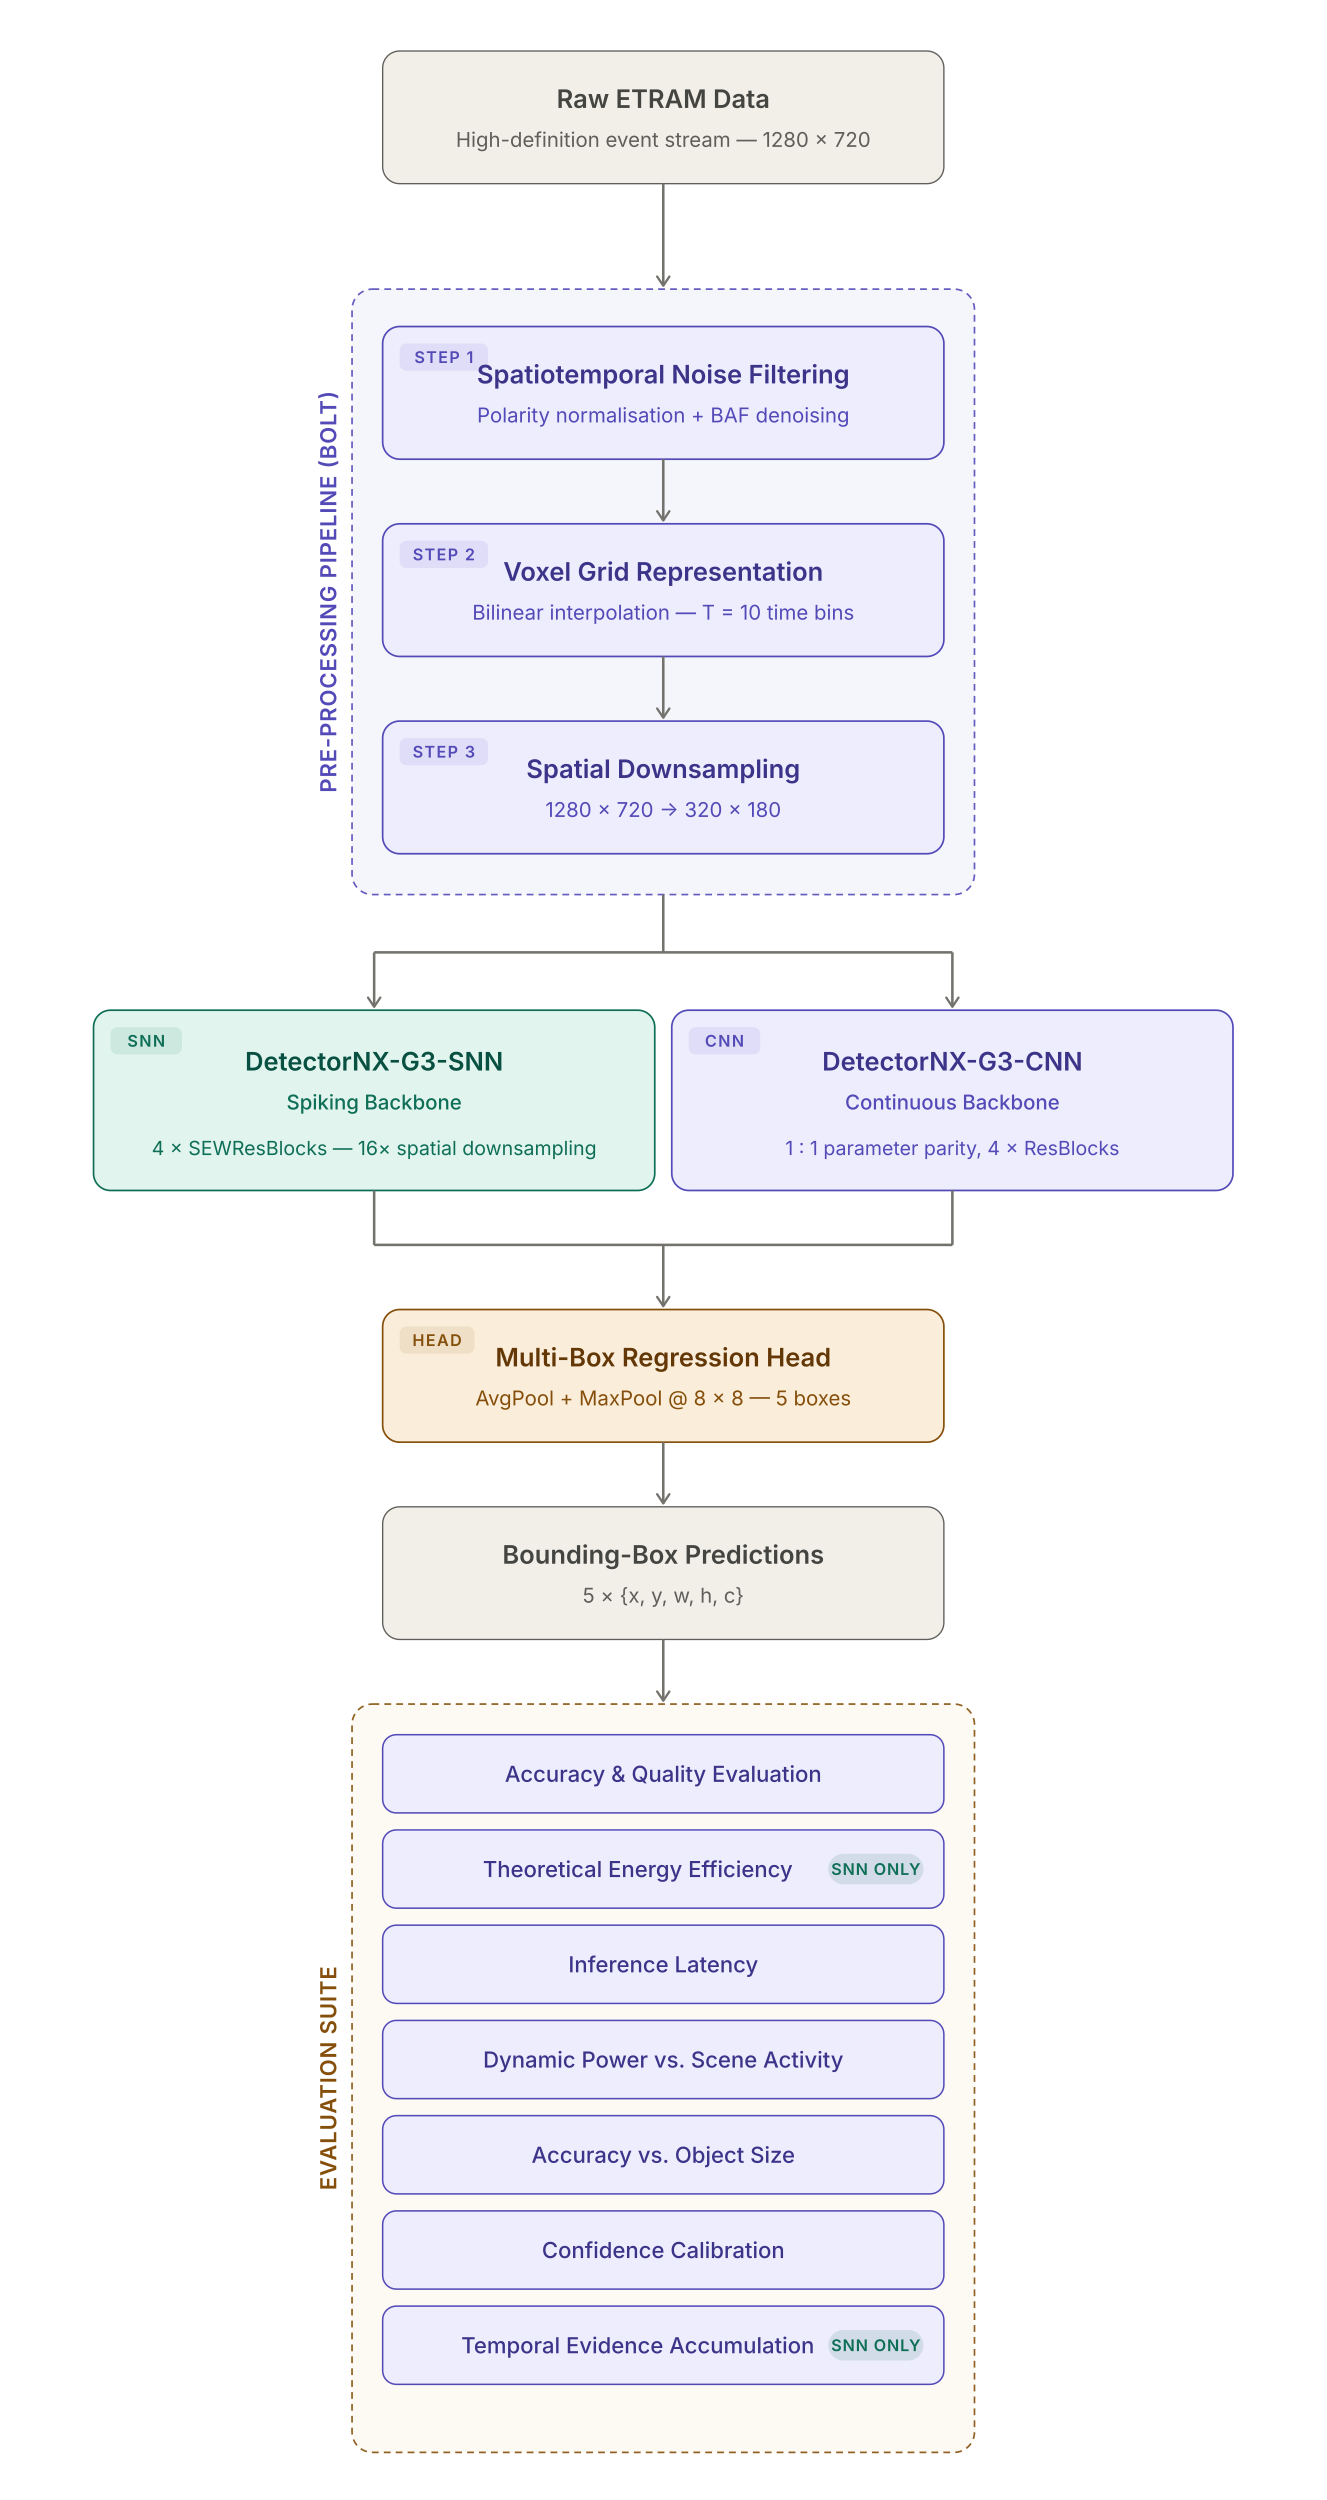
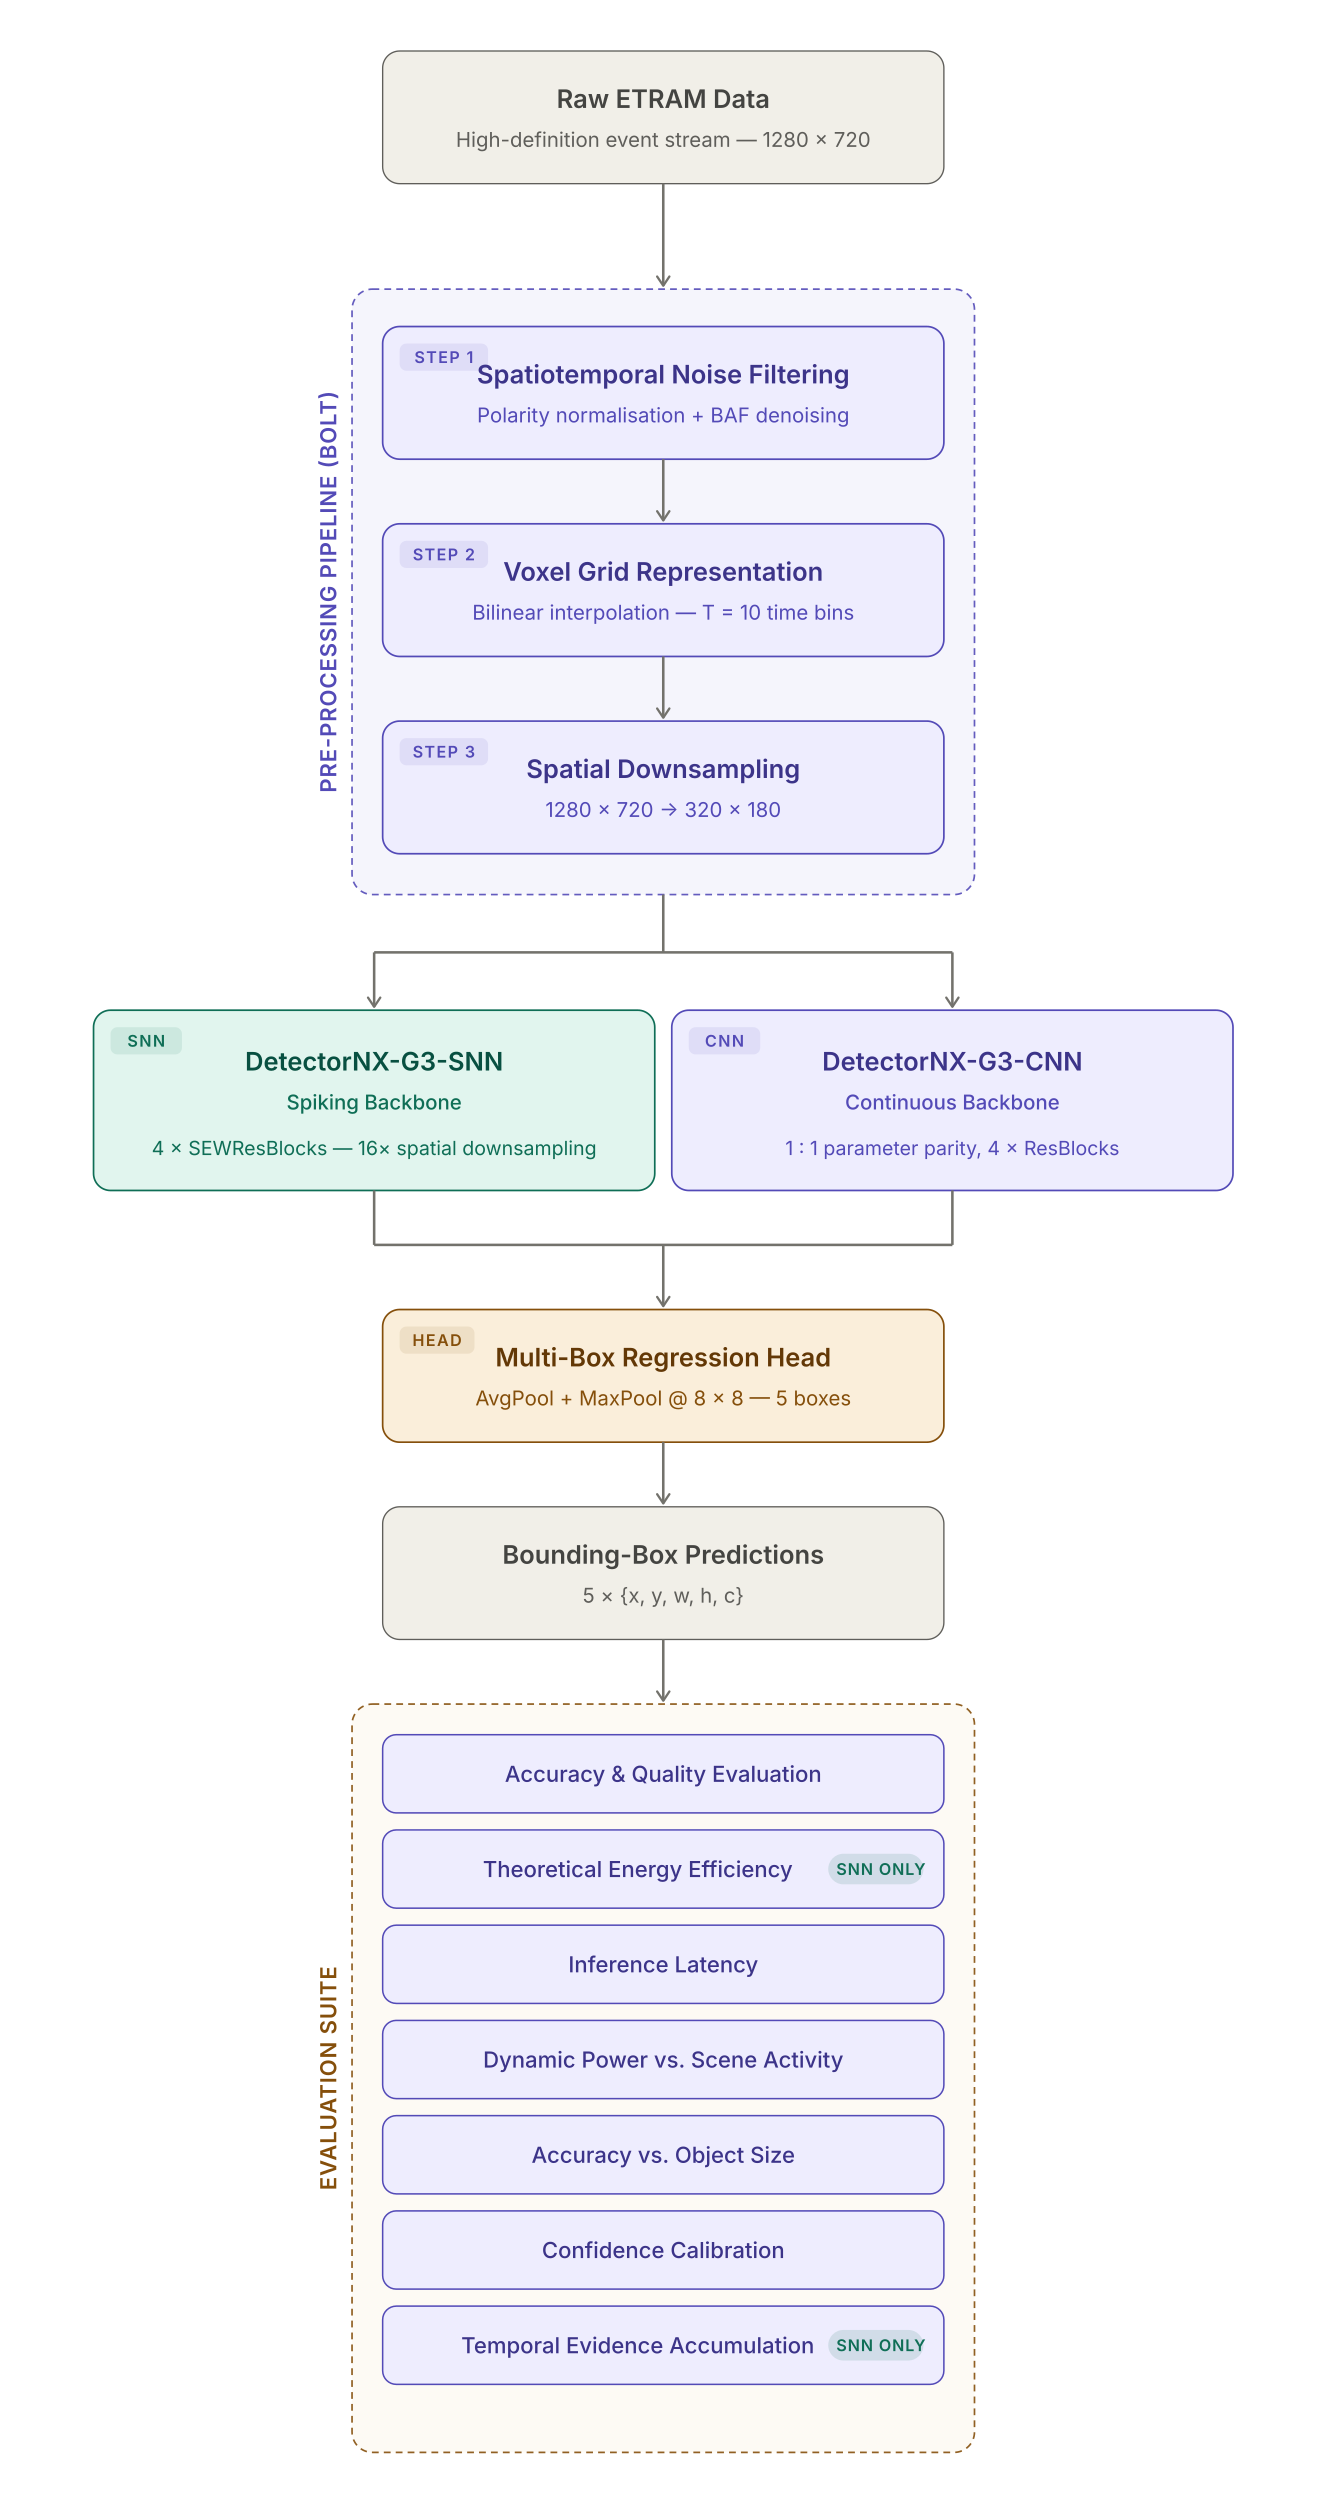
<svg xmlns="http://www.w3.org/2000/svg" width="100%" viewBox="0 0 780 1470">
  <defs>
    <marker id="arrow" viewBox="0 0 10 10" refX="8" refY="5" markerWidth="6" markerHeight="6" orient="auto-start-reverse">
      <path d="M2 1L8 5L2 9" fill="none" stroke="context-stroke" stroke-width="1.5" stroke-linecap="round" stroke-linejoin="round" />
    </marker>
  </defs>
  <rect x="225" y="30" width="330" height="78" rx="10" fill="rgb(241, 239, 232)" stroke="rgb(95, 94, 90)" stroke-width="0.8" />
  <text x="390" y="58" text-anchor="middle" dominant-baseline="central" style="fill:rgb(68, 68, 65);font-family:'Anthropic Sans', -apple-system, 'system-ui', 'Segoe UI', sans-serif;font-size:15px;font-weight:600">Raw ETRAM Data</text>
  <text x="390" y="82" text-anchor="middle" dominant-baseline="central" style="fill:rgb(95, 94, 90);font-family:'Anthropic Sans', -apple-system, 'system-ui', 'Segoe UI', sans-serif;font-size:12px;font-weight:400">High-definition event stream — 1280 × 720</text>
  <line x1="390" y1="108" x2="390" y2="168" marker-end="url(#arrow)" stroke="rgb(115, 114, 108)" stroke-width="1.5" />
  <rect x="207" y="170" width="366" height="356" rx="12" fill="rgb(244, 244, 252)" stroke="rgb(83, 74, 183)" stroke-width="1" stroke-dasharray="4 3" opacity="0.9" />
  <text x="193" y="348" text-anchor="middle" dominant-baseline="central" transform="rotate(-90 193 348)" style="fill:rgb(83, 74, 183);font-family:'Anthropic Sans', -apple-system, 'system-ui', 'Segoe UI', sans-serif;font-size:13px;font-weight:600;letter-spacing:0.5px">PRE-PROCESSING PIPELINE (BOLT)</text>
  <rect x="225" y="192" width="330" height="78" rx="10" fill="rgb(238, 237, 254)" stroke="rgb(83, 74, 183)" stroke-width="1.0" />
  <text x="390" y="220" text-anchor="middle" dominant-baseline="central" style="fill:rgb(60, 52, 137);font-family:'Anthropic Sans', -apple-system, 'system-ui', 'Segoe UI', sans-serif;font-size:15px;font-weight:600">Spatiotemporal Noise Filtering</text>
  <text x="390" y="244" text-anchor="middle" dominant-baseline="central" style="fill:rgb(83, 74, 183);font-family:'Anthropic Sans', -apple-system, 'system-ui', 'Segoe UI', sans-serif;font-size:12px;font-weight:400">Polarity normalisation + BAF denoising</text>
  <rect x="235" y="202" width="52" height="16" rx="4" fill="rgb(83, 74, 183)" opacity="0.10" />
  <text x="261" y="210" text-anchor="middle" dominant-baseline="central" style="fill:rgb(83, 74, 183);font-family:'Anthropic Sans', -apple-system, 'system-ui', 'Segoe UI', sans-serif;font-size:9.5px;font-weight:600;letter-spacing:0.8px">STEP 1</text>
  <line x1="390" y1="270" x2="390" y2="306" marker-end="url(#arrow)" stroke="rgb(115, 114, 108)" stroke-width="1.5" />
  <rect x="225" y="308" width="330" height="78" rx="10" fill="rgb(238, 237, 254)" stroke="rgb(83, 74, 183)" stroke-width="1.0" />
  <text x="390" y="336" text-anchor="middle" dominant-baseline="central" style="fill:rgb(60, 52, 137);font-family:'Anthropic Sans', -apple-system, 'system-ui', 'Segoe UI', sans-serif;font-size:15px;font-weight:600">Voxel Grid Representation</text>
  <text x="390" y="360" text-anchor="middle" dominant-baseline="central" style="fill:rgb(83, 74, 183);font-family:'Anthropic Sans', -apple-system, 'system-ui', 'Segoe UI', sans-serif;font-size:12px;font-weight:400">Bilinear interpolation — T = 10 time bins</text>
  <rect x="235" y="318" width="52" height="16" rx="4" fill="rgb(83, 74, 183)" opacity="0.10" />
  <text x="261" y="326" text-anchor="middle" dominant-baseline="central" style="fill:rgb(83, 74, 183);font-family:'Anthropic Sans', -apple-system, 'system-ui', 'Segoe UI', sans-serif;font-size:9.5px;font-weight:600;letter-spacing:0.8px">STEP 2</text>
  <line x1="390" y1="386" x2="390" y2="422" marker-end="url(#arrow)" stroke="rgb(115, 114, 108)" stroke-width="1.5" />
  <rect x="225" y="424" width="330" height="78" rx="10" fill="rgb(238, 237, 254)" stroke="rgb(83, 74, 183)" stroke-width="1.0" />
  <text x="390" y="452" text-anchor="middle" dominant-baseline="central" style="fill:rgb(60, 52, 137);font-family:'Anthropic Sans', -apple-system, 'system-ui', 'Segoe UI', sans-serif;font-size:15px;font-weight:600">Spatial Downsampling</text>
  <text x="390" y="476" text-anchor="middle" dominant-baseline="central" style="fill:rgb(83, 74, 183);font-family:'Anthropic Sans', -apple-system, 'system-ui', 'Segoe UI', sans-serif;font-size:12px;font-weight:400">1280 × 720  →  320 × 180</text>
  <rect x="235" y="434" width="52" height="16" rx="4" fill="rgb(83, 74, 183)" opacity="0.10" />
  <text x="261" y="442" text-anchor="middle" dominant-baseline="central" style="fill:rgb(83, 74, 183);font-family:'Anthropic Sans', -apple-system, 'system-ui', 'Segoe UI', sans-serif;font-size:9.5px;font-weight:600;letter-spacing:0.8px">STEP 3</text>
  <line x1="390" y1="526" x2="390" y2="560" stroke="rgb(115, 114, 108)" stroke-width="1.5" />
  <line x1="220" y1="560" x2="560" y2="560" stroke="rgb(115, 114, 108)" stroke-width="1.5" />
  <line x1="220" y1="560" x2="220" y2="592" marker-end="url(#arrow)" stroke="rgb(115, 114, 108)" stroke-width="1.5" />
  <line x1="560" y1="560" x2="560" y2="592" marker-end="url(#arrow)" stroke="rgb(115, 114, 108)" stroke-width="1.5" />
  <rect x="55" y="594" width="330" height="106" rx="10" fill="rgb(225, 245, 238)" stroke="rgb(15, 110, 86)" stroke-width="1.0" />
  <text x="220" y="624" text-anchor="middle" dominant-baseline="central" style="fill:rgb(8, 80, 65);font-family:'Anthropic Sans', -apple-system, 'system-ui', 'Segoe UI', sans-serif;font-size:15px;font-weight:600">DetectorNX-G3-SNN</text>
  <text x="220" y="648" text-anchor="middle" dominant-baseline="central" style="fill:rgb(15, 110, 86);font-family:'Anthropic Sans', -apple-system, 'system-ui', 'Segoe UI', sans-serif;font-size:12px;font-weight:500">Spiking Backbone</text>
  <text x="220" y="675" text-anchor="middle" dominant-baseline="central" style="fill:rgb(15, 110, 86);font-family:'Anthropic Sans', -apple-system, 'system-ui', 'Segoe UI', sans-serif;font-size:11.5px;font-weight:400">4 × SEWResBlocks  —  16× spatial downsampling</text>
  <rect x="65" y="604" width="42" height="16" rx="4" fill="rgb(15, 110, 86)" opacity="0.10" />
  <text x="86" y="612" text-anchor="middle" dominant-baseline="central" style="fill:rgb(15, 110, 86);font-family:'Anthropic Sans', -apple-system, 'system-ui', 'Segoe UI', sans-serif;font-size:9.5px;font-weight:600;letter-spacing:0.8px">SNN</text>
  <rect x="395" y="594" width="330" height="106" rx="10" fill="rgb(238, 237, 254)" stroke="rgb(83, 74, 183)" stroke-width="1.0" />
  <text x="560" y="624" text-anchor="middle" dominant-baseline="central" style="fill:rgb(60, 52, 137);font-family:'Anthropic Sans', -apple-system, 'system-ui', 'Segoe UI', sans-serif;font-size:15px;font-weight:600">DetectorNX-G3-CNN</text>
  <text x="560" y="648" text-anchor="middle" dominant-baseline="central" style="fill:rgb(83, 74, 183);font-family:'Anthropic Sans', -apple-system, 'system-ui', 'Segoe UI', sans-serif;font-size:12px;font-weight:500">Continuous Backbone</text>
  <text x="560" y="675" text-anchor="middle" dominant-baseline="central" style="fill:rgb(83, 74, 183);font-family:'Anthropic Sans', -apple-system, 'system-ui', 'Segoe UI', sans-serif;font-size:11.5px;font-weight:400">1 : 1 parameter parity, 4 × ResBlocks</text>
  <rect x="405" y="604" width="42" height="16" rx="4" fill="rgb(83, 74, 183)" opacity="0.10" />
  <text x="426" y="612" text-anchor="middle" dominant-baseline="central" style="fill:rgb(83, 74, 183);font-family:'Anthropic Sans', -apple-system, 'system-ui', 'Segoe UI', sans-serif;font-size:9.5px;font-weight:600;letter-spacing:0.8px">CNN</text>
  <line x1="220" y1="700" x2="220" y2="732" stroke="rgb(115, 114, 108)" stroke-width="1.5" />
  <line x1="560" y1="700" x2="560" y2="732" stroke="rgb(115, 114, 108)" stroke-width="1.5" />
  <line x1="220" y1="732" x2="560" y2="732" stroke="rgb(115, 114, 108)" stroke-width="1.5" />
  <line x1="390" y1="732" x2="390" y2="768" marker-end="url(#arrow)" stroke="rgb(115, 114, 108)" stroke-width="1.5" />
  <rect x="225" y="770" width="330" height="78" rx="10" fill="rgb(250, 238, 218)" stroke="rgb(133, 79, 11)" stroke-width="1.0" />
  <text x="390" y="798" text-anchor="middle" dominant-baseline="central" style="fill:rgb(99, 56, 6);font-family:'Anthropic Sans', -apple-system, 'system-ui', 'Segoe UI', sans-serif;font-size:15px;font-weight:600">Multi-Box Regression Head</text>
  <text x="390" y="822" text-anchor="middle" dominant-baseline="central" style="fill:rgb(133, 79, 11);font-family:'Anthropic Sans', -apple-system, 'system-ui', 'Segoe UI', sans-serif;font-size:12px;font-weight:400">AvgPool + MaxPool @ 8 × 8  —  5 boxes</text>
  <rect x="235" y="780" width="44" height="16" rx="4" fill="rgb(133, 79, 11)" opacity="0.10" />
  <text x="257" y="788" text-anchor="middle" dominant-baseline="central" style="fill:rgb(133, 79, 11);font-family:'Anthropic Sans', -apple-system, 'system-ui', 'Segoe UI', sans-serif;font-size:9.5px;font-weight:600;letter-spacing:0.8px">HEAD</text>
  <line x1="390" y1="848" x2="390" y2="884" marker-end="url(#arrow)" stroke="rgb(115, 114, 108)" stroke-width="1.5" />
  <rect x="225" y="886" width="330" height="78" rx="10" fill="rgb(241, 239, 232)" stroke="rgb(95, 94, 90)" stroke-width="0.8" />
  <text x="390" y="914" text-anchor="middle" dominant-baseline="central" style="fill:rgb(68, 68, 65);font-family:'Anthropic Sans', -apple-system, 'system-ui', 'Segoe UI', sans-serif;font-size:15px;font-weight:600">Bounding-Box Predictions</text>
  <text x="390" y="938" text-anchor="middle" dominant-baseline="central" style="fill:rgb(95, 94, 90);font-family:'Anthropic Sans', -apple-system, 'system-ui', 'Segoe UI', sans-serif;font-size:12px;font-weight:400">5 × {x, y, w, h, c}</text>
  <line x1="390" y1="964" x2="390" y2="1000" marker-end="url(#arrow)" stroke="rgb(115, 114, 108)" stroke-width="1.5" />
  <rect x="207" y="1002" width="366" height="440" rx="12" fill="rgb(253, 250, 243)" stroke="rgb(133, 79, 11)" stroke-width="1" stroke-dasharray="4 3" opacity="0.9" />
  <text x="193" y="1222" text-anchor="middle" dominant-baseline="central" transform="rotate(-90 193 1222)" style="fill:rgb(133, 79, 11);font-family:'Anthropic Sans', -apple-system, 'system-ui', 'Segoe UI', sans-serif;font-size:13px;font-weight:600;letter-spacing:0.5px">EVALUATION SUITE</text>
  <rect x="225" y="1020" width="330" height="46" rx="8" fill="rgb(238, 237, 254)" stroke="rgb(83, 74, 183)" stroke-width="0.9" />
  <text x="390" y="1043" text-anchor="middle" dominant-baseline="central" style="fill:rgb(60, 52, 137);font-family:'Anthropic Sans', -apple-system, 'system-ui', 'Segoe UI', sans-serif;font-size:13px;font-weight:500">Accuracy &amp; Quality Evaluation</text>
  <rect x="225" y="1076" width="330" height="46" rx="8" fill="rgb(238, 237, 254)" stroke="rgb(83, 74, 183)" stroke-width="0.9" />
  <text x="375" y="1099" text-anchor="middle" dominant-baseline="central" style="fill:rgb(60, 52, 137);font-family:'Anthropic Sans', -apple-system, 'system-ui', 'Segoe UI', sans-serif;font-size:13px;font-weight:500">Theoretical Energy Efficiency</text>
  <rect x="487" y="1090" width="56" height="18" rx="9" fill="rgb(15, 110, 86)" opacity="0.13" />
-   <text x="515" y="1099" text-anchor="middle" dominant-baseline="central" style="fill:rgb(15, 110, 86);font-family:'Anthropic Sans', -apple-system, 'system-ui', 'Segoe UI', sans-serif;font-size:9.5px;font-weight:600;letter-spacing:0.5px">SNN ONLY</text>
+   <text x="518" y="1099" text-anchor="middle" dominant-baseline="central" style="fill:rgb(15, 110, 86);font-family:'Anthropic Sans', -apple-system, 'system-ui', 'Segoe UI', sans-serif;font-size:9.5px;font-weight:600;letter-spacing:0.5px">SNN ONLY</text>
  <rect x="225" y="1132" width="330" height="46" rx="8" fill="rgb(238, 237, 254)" stroke="rgb(83, 74, 183)" stroke-width="0.9" />
  <text x="390" y="1155" text-anchor="middle" dominant-baseline="central" style="fill:rgb(60, 52, 137);font-family:'Anthropic Sans', -apple-system, 'system-ui', 'Segoe UI', sans-serif;font-size:13px;font-weight:500">Inference Latency</text>
  <rect x="225" y="1188" width="330" height="46" rx="8" fill="rgb(238, 237, 254)" stroke="rgb(83, 74, 183)" stroke-width="0.9" />
  <text x="390" y="1211" text-anchor="middle" dominant-baseline="central" style="fill:rgb(60, 52, 137);font-family:'Anthropic Sans', -apple-system, 'system-ui', 'Segoe UI', sans-serif;font-size:13px;font-weight:500">Dynamic Power vs. Scene Activity</text>
  <rect x="225" y="1244" width="330" height="46" rx="8" fill="rgb(238, 237, 254)" stroke="rgb(83, 74, 183)" stroke-width="0.9" />
  <text x="390" y="1267" text-anchor="middle" dominant-baseline="central" style="fill:rgb(60, 52, 137);font-family:'Anthropic Sans', -apple-system, 'system-ui', 'Segoe UI', sans-serif;font-size:13px;font-weight:500">Accuracy vs. Object Size</text>
  <rect x="225" y="1300" width="330" height="46" rx="8" fill="rgb(238, 237, 254)" stroke="rgb(83, 74, 183)" stroke-width="0.9" />
  <text x="390" y="1323" text-anchor="middle" dominant-baseline="central" style="fill:rgb(60, 52, 137);font-family:'Anthropic Sans', -apple-system, 'system-ui', 'Segoe UI', sans-serif;font-size:13px;font-weight:500">Confidence Calibration</text>
  <rect x="225" y="1356" width="330" height="46" rx="8" fill="rgb(238, 237, 254)" stroke="rgb(83, 74, 183)" stroke-width="0.9" />
  <text x="375" y="1379" text-anchor="middle" dominant-baseline="central" style="fill:rgb(60, 52, 137);font-family:'Anthropic Sans', -apple-system, 'system-ui', 'Segoe UI', sans-serif;font-size:13px;font-weight:500">Temporal Evidence Accumulation</text>
  <rect x="487" y="1370" width="56" height="18" rx="9" fill="rgb(15, 110, 86)" opacity="0.13" />
-   <text x="515" y="1379" text-anchor="middle" dominant-baseline="central" style="fill:rgb(15, 110, 86);font-family:'Anthropic Sans', -apple-system, 'system-ui', 'Segoe UI', sans-serif;font-size:9.5px;font-weight:600;letter-spacing:0.5px">SNN ONLY</text>
+   <text x="518" y="1379" text-anchor="middle" dominant-baseline="central" style="fill:rgb(15, 110, 86);font-family:'Anthropic Sans', -apple-system, 'system-ui', 'Segoe UI', sans-serif;font-size:9.5px;font-weight:600;letter-spacing:0.5px">SNN ONLY</text>
</svg>
